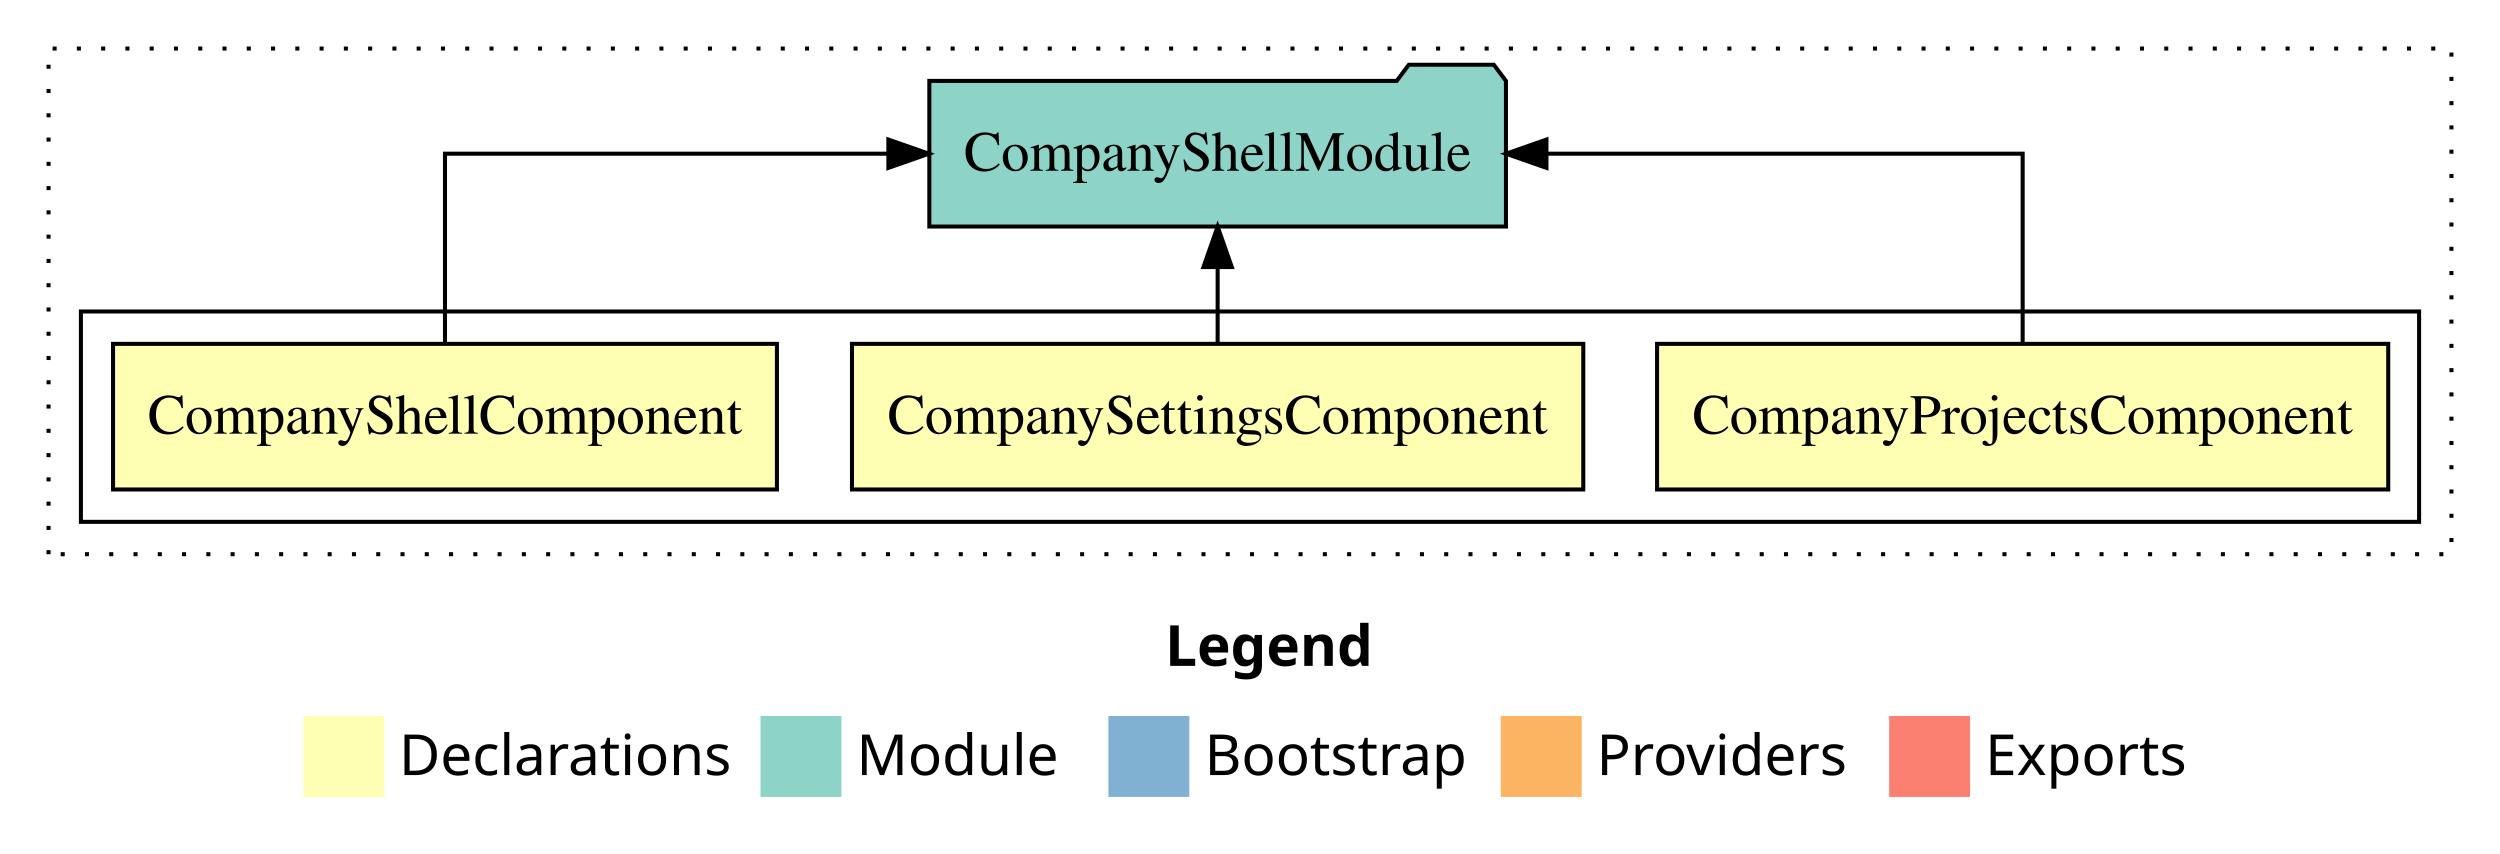
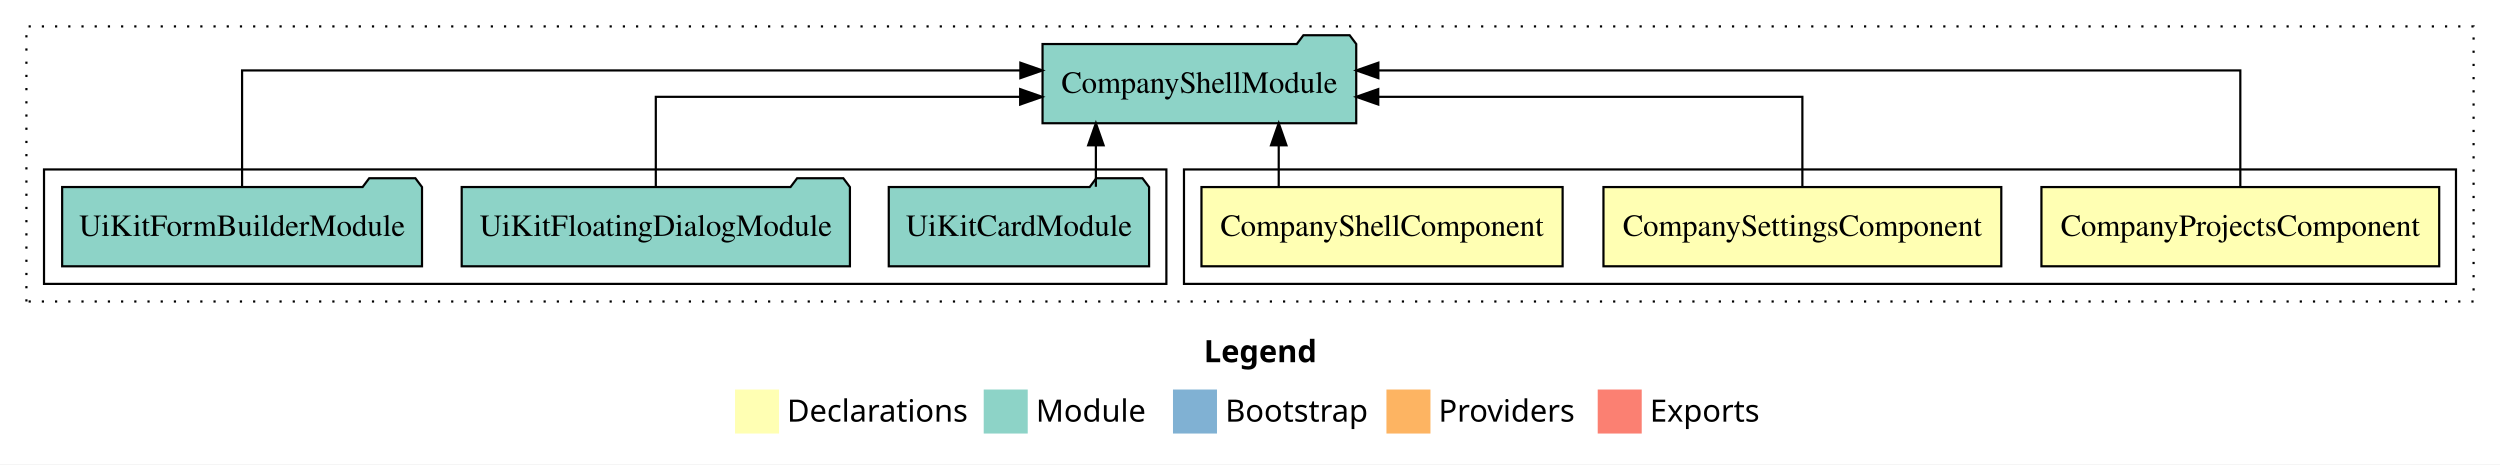
- <svg xmlns="http://www.w3.org/2000/svg" width="618pt" height="211pt" viewBox="0.00 0.00 618.00 211.00">
+ <svg xmlns="http://www.w3.org/2000/svg" width="1136pt" height="211pt" viewBox="0.00 0.00 1136.00 211.00">
  <g id="graph0" class="graph" transform="scale(1 1) rotate(0) translate(4 207)">
-     <polygon fill="#ffffff" stroke="transparent" points="-4,4 -4,-207 614,-207 614,4 -4,4" />
-     <text text-anchor="start" x="284.009" y="-42.4" font-family="sans-serif" font-weight="bold" font-size="14.00" fill="#000000">Legend</text>
-     <polygon fill="#ffffb3" stroke="transparent" points="71,-10 71,-30 91,-30 91,-10 71,-10" />
-     <text text-anchor="start" x="94.629" y="-15.4" font-family="sans-serif" font-size="14.00" fill="#000000">  Declarations</text>
-     <polygon fill="#8dd3c7" stroke="transparent" points="184,-10 184,-30 204,-30 204,-10 184,-10" />
-     <text text-anchor="start" x="207.725" y="-15.4" font-family="sans-serif" font-size="14.00" fill="#000000">  Module</text>
-     <polygon fill="#80b1d3" stroke="transparent" points="270,-10 270,-30 290,-30 290,-10 270,-10" />
-     <text text-anchor="start" x="293.781" y="-15.4" font-family="sans-serif" font-size="14.00" fill="#000000">  Bootstrap</text>
-     <polygon fill="#fdb462" stroke="transparent" points="367,-10 367,-30 387,-30 387,-10 367,-10" />
-     <text text-anchor="start" x="390.673" y="-15.4" font-family="sans-serif" font-size="14.00" fill="#000000">  Providers</text>
-     <polygon fill="#fb8072" stroke="transparent" points="463,-10 463,-30 483,-30 483,-10 463,-10" />
-     <text text-anchor="start" x="486.726" y="-15.4" font-family="sans-serif" font-size="14.00" fill="#000000">  Exports</text>
+     <polygon fill="#ffffff" stroke="transparent" points="-4,4 -4,-207 1132,-207 1132,4 -4,4" />
+     <text text-anchor="start" x="543.009" y="-42.4" font-family="sans-serif" font-weight="bold" font-size="14.00" fill="#000000">Legend</text>
+     <polygon fill="#ffffb3" stroke="transparent" points="330,-10 330,-30 350,-30 350,-10 330,-10" />
+     <text text-anchor="start" x="353.629" y="-15.4" font-family="sans-serif" font-size="14.00" fill="#000000">  Declarations</text>
+     <polygon fill="#8dd3c7" stroke="transparent" points="443,-10 443,-30 463,-30 463,-10 443,-10" />
+     <text text-anchor="start" x="466.725" y="-15.4" font-family="sans-serif" font-size="14.00" fill="#000000">  Module</text>
+     <polygon fill="#80b1d3" stroke="transparent" points="529,-10 529,-30 549,-30 549,-10 529,-10" />
+     <text text-anchor="start" x="552.781" y="-15.4" font-family="sans-serif" font-size="14.00" fill="#000000">  Bootstrap</text>
+     <polygon fill="#fdb462" stroke="transparent" points="626,-10 626,-30 646,-30 646,-10 626,-10" />
+     <text text-anchor="start" x="649.673" y="-15.4" font-family="sans-serif" font-size="14.00" fill="#000000">  Providers</text>
+     <polygon fill="#fb8072" stroke="transparent" points="722,-10 722,-30 742,-30 742,-10 722,-10" />
+     <text text-anchor="start" x="745.726" y="-15.4" font-family="sans-serif" font-size="14.00" fill="#000000">  Exports</text>
    <g id="clust1" class="cluster">
-       <polygon fill="none" stroke="#000000" stroke-dasharray="1,5" points="8,-70 8,-195 602,-195 602,-70 8,-70" />
+       <polygon fill="none" stroke="#000000" stroke-dasharray="1,5" points="8,-70 8,-195 1120,-195 1120,-70 8,-70" />
    </g>
    <g id="clust2" class="cluster">
-       <polygon fill="none" stroke="#000000" points="16,-78 16,-130 594,-130 594,-78 16,-78" />
+       <polygon fill="none" stroke="#000000" points="534,-78 534,-130 1112,-130 1112,-78 534,-78" />
+     </g>
+     <g id="clust6" class="cluster">
+       <polygon fill="none" stroke="#000000" points="16,-78 16,-130 526,-130 526,-78 16,-78" />
    </g>
    <g id="node1" class="node">
-       <polygon fill="#ffffb3" stroke="#000000" points="586.372,-122 405.628,-122 405.628,-86 586.372,-86 586.372,-122" />
-       <text text-anchor="middle" x="496" y="-99.8" font-family="Times,serif" font-size="14.00" fill="#000000">CompanyProjectsComponent</text>
+       <polygon fill="#ffffb3" stroke="#000000" points="1104.372,-122 923.628,-122 923.628,-86 1104.372,-86 1104.372,-122" />
+       <text text-anchor="middle" x="1014" y="-99.8" font-family="Times,serif" font-size="14.00" fill="#000000">CompanyProjectsComponent</text>
    </g>
    <g id="node4" class="node">
-       <polygon fill="#8dd3c7" stroke="#000000" points="368.27,-187 365.27,-191 344.27,-191 341.27,-187 225.73,-187 225.73,-151 368.27,-151 368.27,-187" />
-       <text text-anchor="middle" x="297" y="-164.8" font-family="Times,serif" font-size="14.00" fill="#000000">CompanyShellModule</text>
+       <polygon fill="#8dd3c7" stroke="#000000" points="612.27,-187 609.27,-191 588.27,-191 585.27,-187 469.73,-187 469.73,-151 612.27,-151 612.27,-187" />
+       <text text-anchor="middle" x="541" y="-164.8" font-family="Times,serif" font-size="14.00" fill="#000000">CompanyShellModule</text>
    </g>
    <g id="edge1" class="edge">
-       <path fill="none" stroke="#000000" d="M496,-122.106C496,-141.339 496,-169 496,-169 496,-169 378.281,-169 378.281,-169" />
-       <polygon fill="#000000" stroke="#000000" points="378.281,-165.5 368.281,-169 378.281,-172.5 378.281,-165.5" />
+       <path fill="none" stroke="#000000" d="M1014,-122.284C1014,-143.321 1014,-175 1014,-175 1014,-175 622.325,-175 622.325,-175" />
+       <polygon fill="#000000" stroke="#000000" points="622.325,-171.5 612.325,-175 622.325,-178.5 622.325,-171.5" />
    </g>
    <g id="node2" class="node">
-       <polygon fill="#ffffb3" stroke="#000000" points="387.388,-122 206.612,-122 206.612,-86 387.388,-86 387.388,-122" />
-       <text text-anchor="middle" x="297" y="-99.8" font-family="Times,serif" font-size="14.00" fill="#000000">CompanySettingsComponent</text>
+       <polygon fill="#ffffb3" stroke="#000000" points="905.388,-122 724.612,-122 724.612,-86 905.388,-86 905.388,-122" />
+       <text text-anchor="middle" x="815" y="-99.8" font-family="Times,serif" font-size="14.00" fill="#000000">CompanySettingsComponent</text>
    </g>
    <g id="edge2" class="edge">
-       <path fill="none" stroke="#000000" d="M297,-122.106C297,-122.106 297,-140.991 297,-140.991" />
-       <polygon fill="#000000" stroke="#000000" points="293.5,-140.991 297,-150.991 300.5,-140.991 293.5,-140.991" />
+       <path fill="none" stroke="#000000" d="M815,-122.022C815,-139.373 815,-163 815,-163 815,-163 622.275,-163 622.275,-163" />
+       <polygon fill="#000000" stroke="#000000" points="622.275,-159.5 612.275,-163 622.275,-166.5 622.275,-159.5" />
    </g>
    <g id="node3" class="node">
-       <polygon fill="#ffffb3" stroke="#000000" points="188.053,-122 23.947,-122 23.947,-86 188.053,-86 188.053,-122" />
-       <text text-anchor="middle" x="106" y="-99.8" font-family="Times,serif" font-size="14.00" fill="#000000">CompanyShellComponent</text>
+       <polygon fill="#ffffb3" stroke="#000000" points="706.053,-122 541.947,-122 541.947,-86 706.053,-86 706.053,-122" />
+       <text text-anchor="middle" x="624" y="-99.8" font-family="Times,serif" font-size="14.00" fill="#000000">CompanyShellComponent</text>
    </g>
    <g id="edge3" class="edge">
-       <path fill="none" stroke="#000000" d="M106,-122.106C106,-141.339 106,-169 106,-169 106,-169 215.607,-169 215.607,-169" />
-       <polygon fill="#000000" stroke="#000000" points="215.607,-172.5 225.607,-169 215.607,-165.5 215.607,-172.5" />
+       <path fill="none" stroke="#000000" d="M577.054,-122.106C577.054,-122.106 577.054,-140.991 577.054,-140.991" />
+       <polygon fill="#000000" stroke="#000000" points="573.554,-140.991 577.054,-150.991 580.554,-140.991 573.554,-140.991" />
+     </g>
+     <g id="node5" class="node">
+       <polygon fill="#8dd3c7" stroke="#000000" points="518.147,-122 515.147,-126 494.147,-126 491.147,-122 399.853,-122 399.853,-86 518.147,-86 518.147,-122" />
+       <text text-anchor="middle" x="459" y="-99.8" font-family="Times,serif" font-size="14.00" fill="#000000">UiKitCardModule</text>
+     </g>
+     <g id="edge4" class="edge">
+       <path fill="none" stroke="#000000" d="M493.969,-122.106C493.969,-122.106 493.969,-140.991 493.969,-140.991" />
+       <polygon fill="#000000" stroke="#000000" points="490.469,-140.991 493.969,-150.991 497.469,-140.991 490.469,-140.991" />
+     </g>
+     <g id="node6" class="node">
+       <polygon fill="#8dd3c7" stroke="#000000" points="382.206,-122 379.206,-126 358.206,-126 355.206,-122 205.794,-122 205.794,-86 382.206,-86 382.206,-122" />
+       <text text-anchor="middle" x="294" y="-99.8" font-family="Times,serif" font-size="14.00" fill="#000000">UiKitFloatingDialogModule</text>
+     </g>
+     <g id="edge5" class="edge">
+       <path fill="none" stroke="#000000" d="M294,-122.022C294,-139.373 294,-163 294,-163 294,-163 459.557,-163 459.557,-163" />
+       <polygon fill="#000000" stroke="#000000" points="459.557,-166.5 469.557,-163 459.557,-159.5 459.557,-166.5" />
+     </g>
+     <g id="node7" class="node">
+       <polygon fill="#8dd3c7" stroke="#000000" points="187.762,-122 184.762,-126 163.762,-126 160.762,-122 24.238,-122 24.238,-86 187.762,-86 187.762,-122" />
+       <text text-anchor="middle" x="106" y="-99.8" font-family="Times,serif" font-size="14.00" fill="#000000">UiKitFormBuilderModule</text>
+     </g>
+     <g id="edge6" class="edge">
+       <path fill="none" stroke="#000000" d="M106,-122.284C106,-143.321 106,-175 106,-175 106,-175 459.656,-175 459.656,-175" />
+       <polygon fill="#000000" stroke="#000000" points="459.656,-178.5 469.656,-175 459.656,-171.5 459.656,-178.5" />
    </g>
  </g>
</svg>
